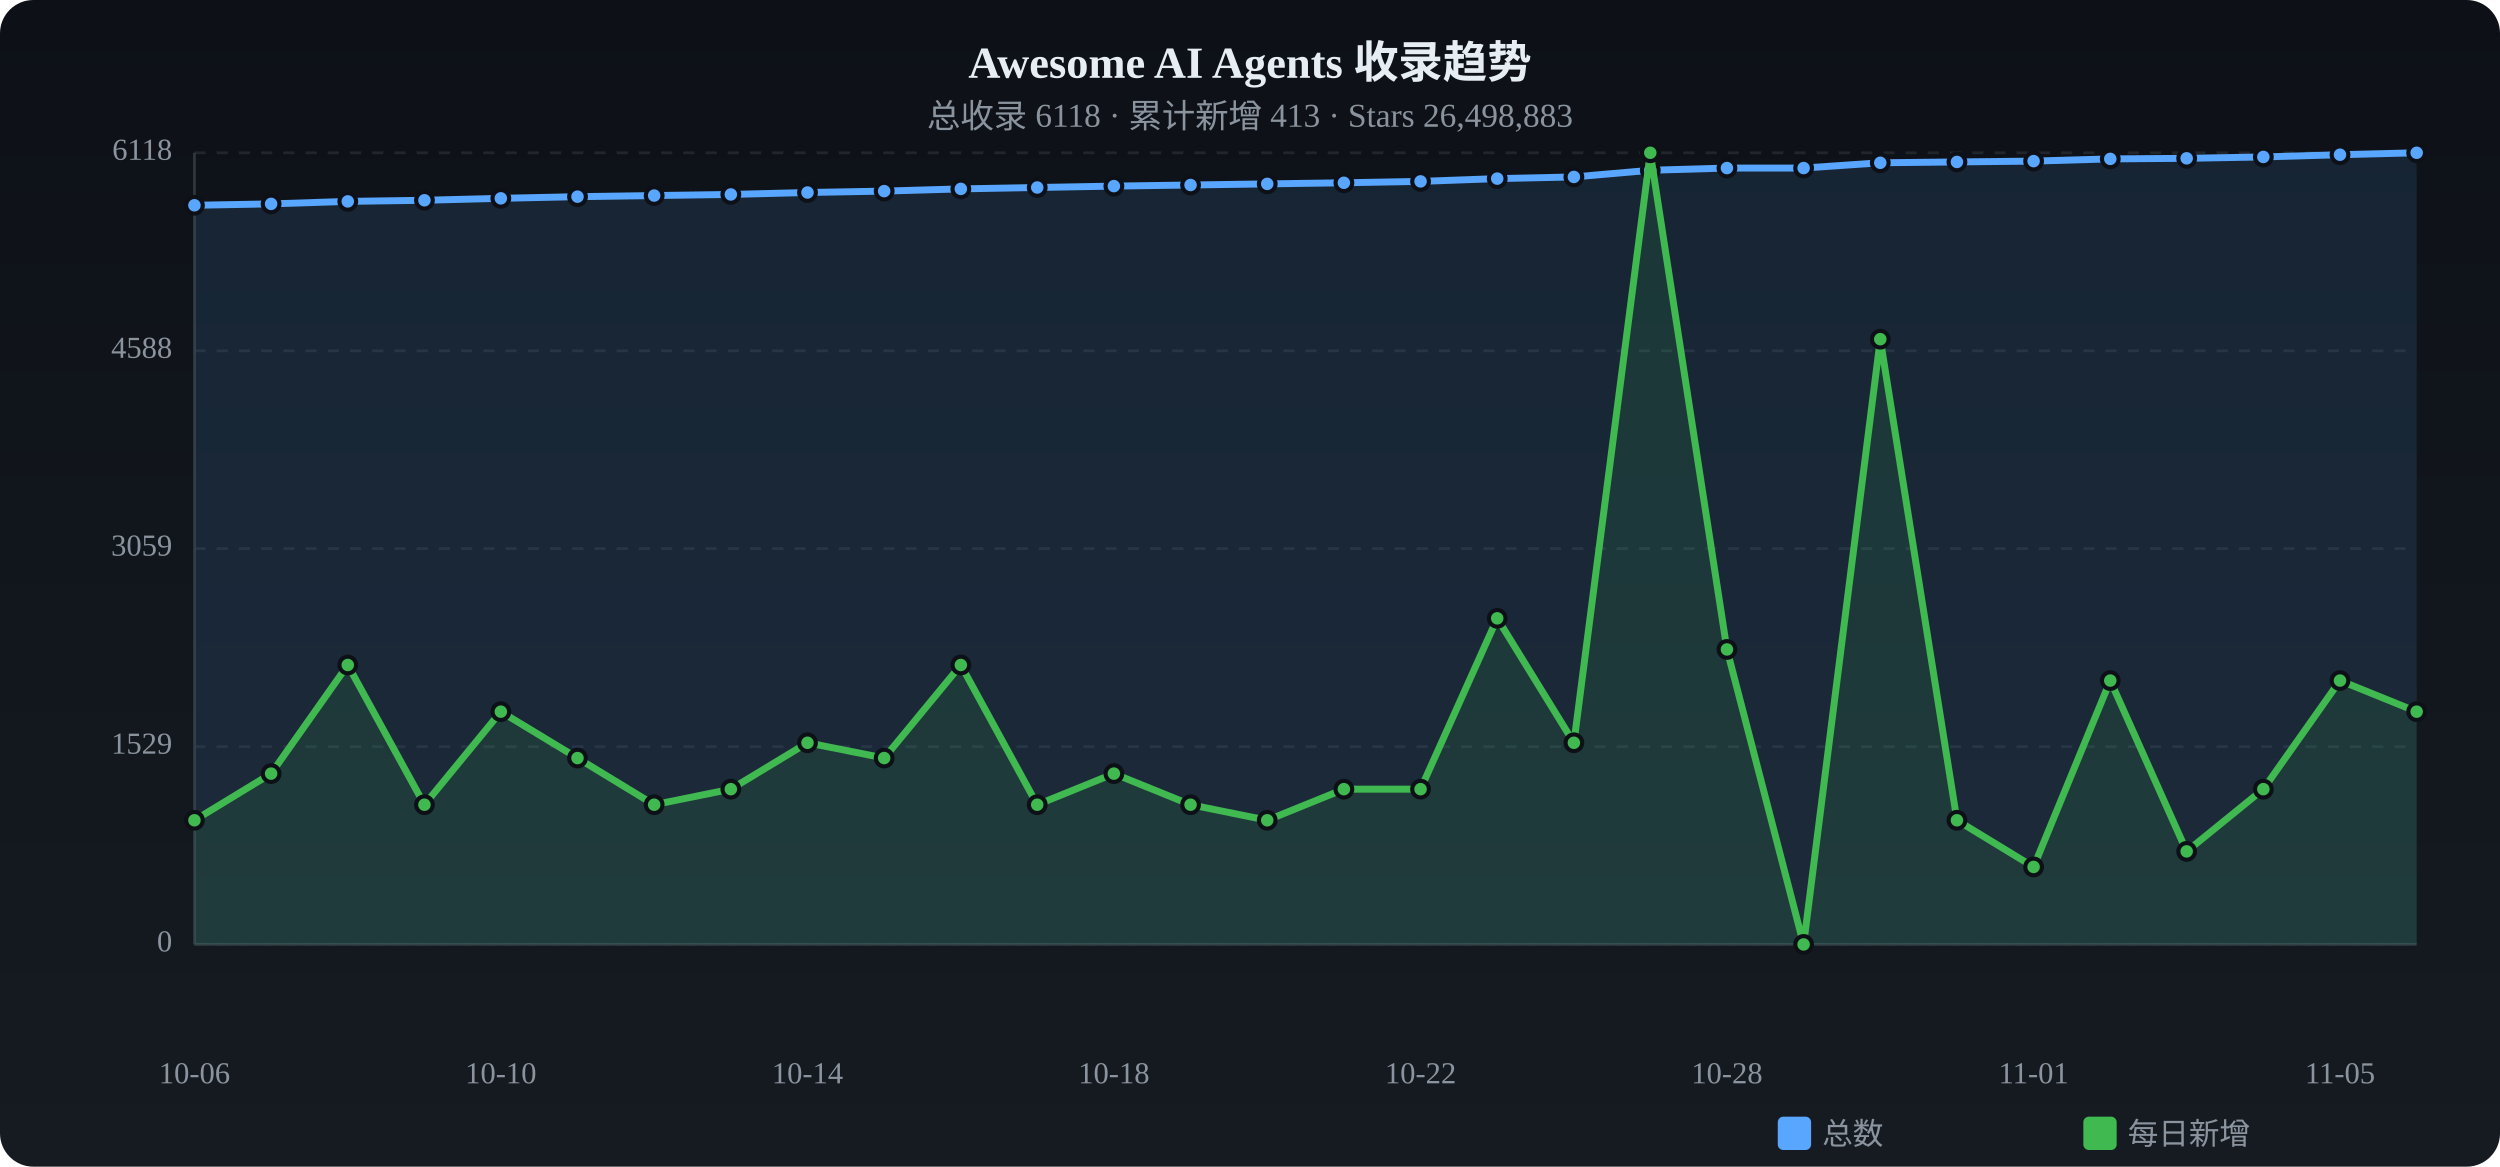
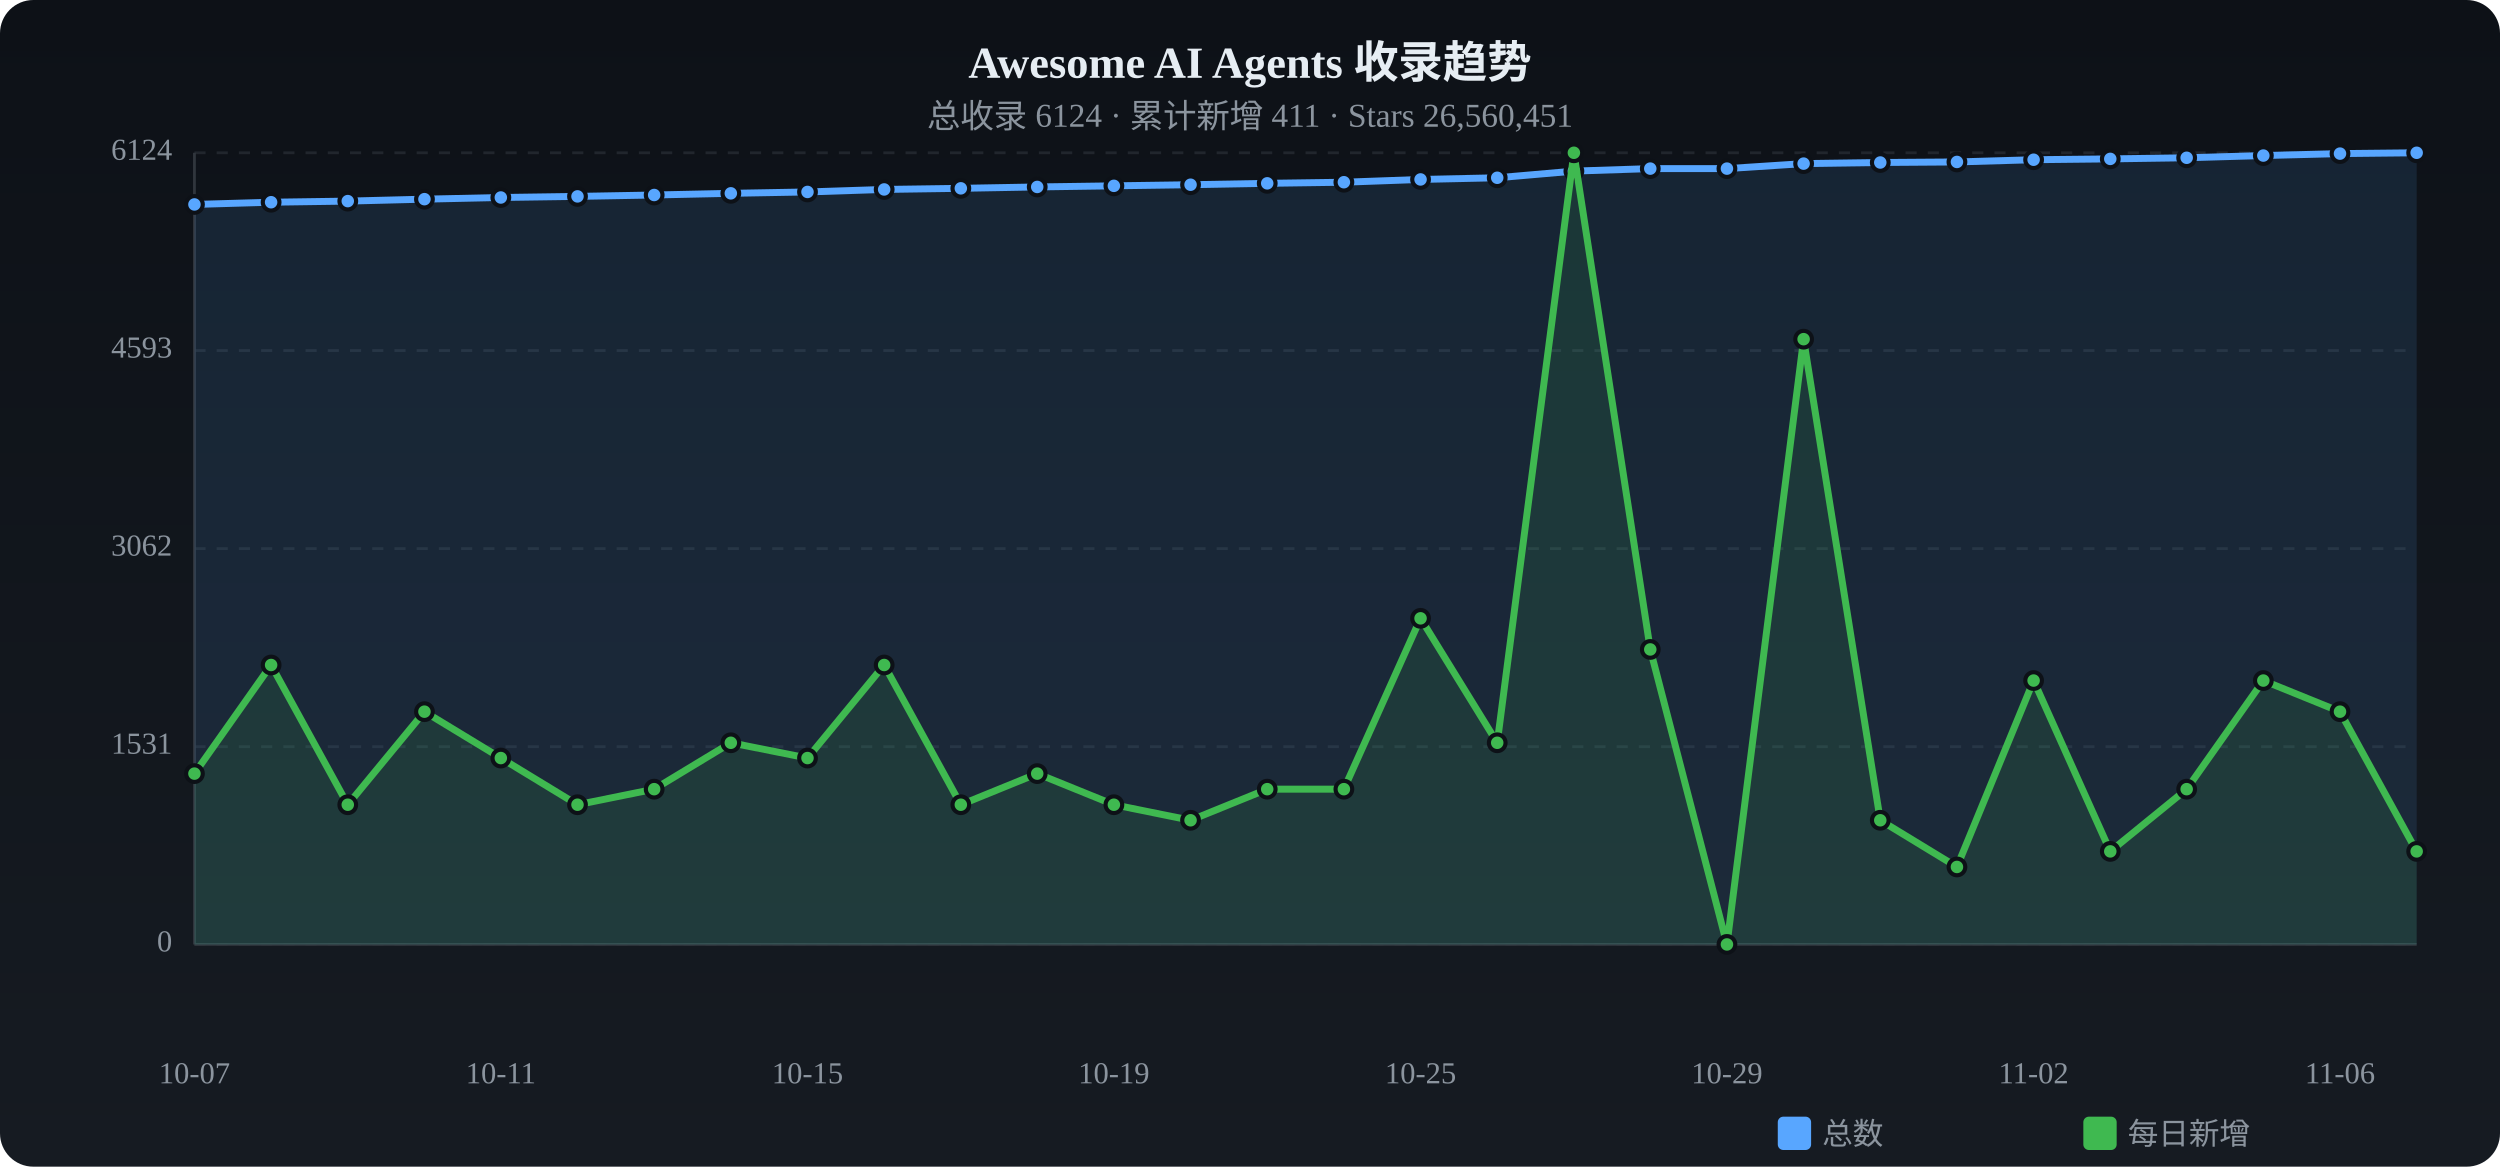
<svg xmlns="http://www.w3.org/2000/svg" viewBox="0 0 900 420" width="900" height="420">
  <defs>
    <linearGradient id="tbg" x1="0%" y1="0%" x2="0%" y2="100%">
      <stop offset="0%" stop-color="#0d1117" />
      <stop offset="100%" stop-color="#161b22" />
    </linearGradient>
  </defs>
  <rect width="900" height="420" rx="12" fill="url(#tbg)" />
  <text x="450.0" y="28" text-anchor="middle" fill="#e6edf3" font-size="16" font-weight="bold">Awesome AI Agents 收录趋势</text>
-   <text x="450.0" y="46" text-anchor="middle" fill="#8b949e" font-size="12">总收录 6118 · 累计新增 413 · Stars 26,498,883</text>
+   <text x="450.0" y="46" text-anchor="middle" fill="#8b949e" font-size="12">总收录 6124 · 累计新增 411 · Stars 26,560,451</text>
  <text x="62" y="340.0" text-anchor="end" fill="#8b949e" font-size="11" dominant-baseline="middle">0</text>
  <line x1="70" y1="340.0" x2="870" y2="340.0" stroke="#21262d" stroke-dasharray="4 4" />
-   <text x="62" y="268.8" text-anchor="end" fill="#8b949e" font-size="11" dominant-baseline="middle">1529</text>
+   <text x="62" y="268.8" text-anchor="end" fill="#8b949e" font-size="11" dominant-baseline="middle">1531</text>
  <line x1="70" y1="268.8" x2="870" y2="268.8" stroke="#21262d" stroke-dasharray="4 4" />
-   <text x="62" y="197.5" text-anchor="end" fill="#8b949e" font-size="11" dominant-baseline="middle">3059</text>
+   <text x="62" y="197.5" text-anchor="end" fill="#8b949e" font-size="11" dominant-baseline="middle">3062</text>
  <line x1="70" y1="197.5" x2="870" y2="197.5" stroke="#21262d" stroke-dasharray="4 4" />
-   <text x="62" y="126.3" text-anchor="end" fill="#8b949e" font-size="11" dominant-baseline="middle">4588</text>
-   <line x1="70" y1="126.3" x2="870" y2="126.3" stroke="#21262d" stroke-dasharray="4 4" />
-   <text x="62" y="55.0" text-anchor="end" fill="#8b949e" font-size="11" dominant-baseline="middle">6118</text>
+   <text x="62" y="126.2" text-anchor="end" fill="#8b949e" font-size="11" dominant-baseline="middle">4593</text>
+   <line x1="70" y1="126.2" x2="870" y2="126.2" stroke="#21262d" stroke-dasharray="4 4" />
+   <text x="62" y="55.0" text-anchor="end" fill="#8b949e" font-size="11" dominant-baseline="middle">6124</text>
  <line x1="70" y1="55.0" x2="870" y2="55.0" stroke="#21262d" stroke-dasharray="4 4" />
  <line x1="70" y1="55" x2="70" y2="340" stroke="#30363d" />
  <line x1="70" y1="340" x2="870" y2="340" stroke="#30363d" />
-   <path d="M70.0,73.9 L97.6,73.4 L125.2,72.5 L152.8,72.1 L180.3,71.4 L207.9,70.8 L235.5,70.4 L263.1,70.0 L290.7,69.3 L318.3,68.8 L345.9,68.0 L373.4,67.5 L401.0,67.0 L428.6,66.6 L456.2,66.2 L483.8,65.8 L511.4,65.3 L539.0,64.3 L566.6,63.7 L594.1,61.3 L621.7,60.5 L649.3,60.5 L676.9,58.6 L704.5,58.3 L732.1,58.0 L759.7,57.2 L787.2,57.0 L814.8,56.5 L842.4,55.7 L870.0,55.0 L870.0,340 L70.0,340 Z" fill="#58a6ff" opacity="0.12" />
-   <polyline points="70.0,73.9 97.6,73.4 125.2,72.5 152.8,72.1 180.3,71.4 207.9,70.8 235.5,70.4 263.1,70.0 290.7,69.3 318.3,68.8 345.9,68.0 373.4,67.5 401.0,67.0 428.6,66.6 456.2,66.2 483.8,65.8 511.4,65.3 539.0,64.3 566.6,63.7 594.1,61.3 621.7,60.5 649.3,60.5 676.9,58.6 704.5,58.3 732.1,58.0 759.7,57.2 787.2,57.0 814.8,56.5 842.4,55.7 870.0,55.0" fill="none" stroke="#58a6ff" stroke-width="2.5" stroke-linecap="round" stroke-linejoin="round" />
-   <circle cx="70.0" cy="73.9" r="3" fill="#58a6ff" stroke="#0d1117" stroke-width="1.5" />
-   <circle cx="97.6" cy="73.4" r="3" fill="#58a6ff" stroke="#0d1117" stroke-width="1.5" />
-   <circle cx="125.2" cy="72.5" r="3" fill="#58a6ff" stroke="#0d1117" stroke-width="1.5" />
-   <circle cx="152.8" cy="72.1" r="3" fill="#58a6ff" stroke="#0d1117" stroke-width="1.5" />
-   <circle cx="180.3" cy="71.4" r="3" fill="#58a6ff" stroke="#0d1117" stroke-width="1.5" />
-   <circle cx="207.9" cy="70.8" r="3" fill="#58a6ff" stroke="#0d1117" stroke-width="1.5" />
-   <circle cx="235.5" cy="70.4" r="3" fill="#58a6ff" stroke="#0d1117" stroke-width="1.5" />
-   <circle cx="263.1" cy="70.0" r="3" fill="#58a6ff" stroke="#0d1117" stroke-width="1.5" />
-   <circle cx="290.7" cy="69.3" r="3" fill="#58a6ff" stroke="#0d1117" stroke-width="1.5" />
-   <circle cx="318.3" cy="68.8" r="3" fill="#58a6ff" stroke="#0d1117" stroke-width="1.5" />
-   <circle cx="345.9" cy="68.0" r="3" fill="#58a6ff" stroke="#0d1117" stroke-width="1.5" />
-   <circle cx="373.4" cy="67.5" r="3" fill="#58a6ff" stroke="#0d1117" stroke-width="1.5" />
-   <circle cx="401.0" cy="67.0" r="3" fill="#58a6ff" stroke="#0d1117" stroke-width="1.5" />
-   <circle cx="428.6" cy="66.6" r="3" fill="#58a6ff" stroke="#0d1117" stroke-width="1.5" />
-   <circle cx="456.2" cy="66.2" r="3" fill="#58a6ff" stroke="#0d1117" stroke-width="1.5" />
-   <circle cx="483.8" cy="65.8" r="3" fill="#58a6ff" stroke="#0d1117" stroke-width="1.5" />
-   <circle cx="511.4" cy="65.3" r="3" fill="#58a6ff" stroke="#0d1117" stroke-width="1.5" />
-   <circle cx="539.0" cy="64.3" r="3" fill="#58a6ff" stroke="#0d1117" stroke-width="1.5" />
-   <circle cx="566.6" cy="63.7" r="3" fill="#58a6ff" stroke="#0d1117" stroke-width="1.5" />
-   <circle cx="594.1" cy="61.3" r="3" fill="#58a6ff" stroke="#0d1117" stroke-width="1.5" />
-   <circle cx="621.7" cy="60.5" r="3" fill="#58a6ff" stroke="#0d1117" stroke-width="1.5" />
-   <circle cx="649.3" cy="60.5" r="3" fill="#58a6ff" stroke="#0d1117" stroke-width="1.5" />
-   <circle cx="676.9" cy="58.6" r="3" fill="#58a6ff" stroke="#0d1117" stroke-width="1.5" />
+   <path d="M70.0,73.6 L97.6,72.8 L125.2,72.4 L152.8,71.7 L180.3,71.1 L207.9,70.7 L235.5,70.2 L263.1,69.6 L290.7,69.1 L318.3,68.2 L345.9,67.8 L373.4,67.3 L401.0,66.9 L428.6,66.5 L456.2,66.0 L483.8,65.6 L511.4,64.6 L539.0,64.0 L566.6,61.6 L594.1,60.7 L621.7,60.7 L649.3,58.9 L676.9,58.5 L704.5,58.3 L732.1,57.5 L759.7,57.2 L787.2,56.8 L814.8,56.0 L842.4,55.3 L870.0,55.0 L870.0,340 L70.0,340 Z" fill="#58a6ff" opacity="0.12" />
+   <polyline points="70.0,73.6 97.6,72.8 125.2,72.4 152.8,71.7 180.3,71.1 207.9,70.7 235.5,70.2 263.1,69.6 290.7,69.1 318.3,68.2 345.9,67.8 373.4,67.3 401.0,66.9 428.6,66.5 456.2,66.0 483.8,65.6 511.4,64.6 539.0,64.0 566.6,61.6 594.1,60.7 621.7,60.7 649.3,58.9 676.9,58.5 704.5,58.3 732.1,57.5 759.7,57.2 787.2,56.8 814.8,56.0 842.4,55.3 870.0,55.0" fill="none" stroke="#58a6ff" stroke-width="2.5" stroke-linecap="round" stroke-linejoin="round" />
+   <circle cx="70.0" cy="73.6" r="3" fill="#58a6ff" stroke="#0d1117" stroke-width="1.5" />
+   <circle cx="97.6" cy="72.8" r="3" fill="#58a6ff" stroke="#0d1117" stroke-width="1.5" />
+   <circle cx="125.2" cy="72.4" r="3" fill="#58a6ff" stroke="#0d1117" stroke-width="1.5" />
+   <circle cx="152.8" cy="71.7" r="3" fill="#58a6ff" stroke="#0d1117" stroke-width="1.5" />
+   <circle cx="180.3" cy="71.1" r="3" fill="#58a6ff" stroke="#0d1117" stroke-width="1.5" />
+   <circle cx="207.9" cy="70.7" r="3" fill="#58a6ff" stroke="#0d1117" stroke-width="1.5" />
+   <circle cx="235.5" cy="70.2" r="3" fill="#58a6ff" stroke="#0d1117" stroke-width="1.5" />
+   <circle cx="263.1" cy="69.6" r="3" fill="#58a6ff" stroke="#0d1117" stroke-width="1.5" />
+   <circle cx="290.7" cy="69.1" r="3" fill="#58a6ff" stroke="#0d1117" stroke-width="1.5" />
+   <circle cx="318.3" cy="68.2" r="3" fill="#58a6ff" stroke="#0d1117" stroke-width="1.5" />
+   <circle cx="345.9" cy="67.8" r="3" fill="#58a6ff" stroke="#0d1117" stroke-width="1.5" />
+   <circle cx="373.4" cy="67.3" r="3" fill="#58a6ff" stroke="#0d1117" stroke-width="1.5" />
+   <circle cx="401.0" cy="66.9" r="3" fill="#58a6ff" stroke="#0d1117" stroke-width="1.5" />
+   <circle cx="428.6" cy="66.5" r="3" fill="#58a6ff" stroke="#0d1117" stroke-width="1.5" />
+   <circle cx="456.2" cy="66.0" r="3" fill="#58a6ff" stroke="#0d1117" stroke-width="1.5" />
+   <circle cx="483.8" cy="65.6" r="3" fill="#58a6ff" stroke="#0d1117" stroke-width="1.5" />
+   <circle cx="511.4" cy="64.6" r="3" fill="#58a6ff" stroke="#0d1117" stroke-width="1.5" />
+   <circle cx="539.0" cy="64.0" r="3" fill="#58a6ff" stroke="#0d1117" stroke-width="1.5" />
+   <circle cx="566.6" cy="61.6" r="3" fill="#58a6ff" stroke="#0d1117" stroke-width="1.5" />
+   <circle cx="594.1" cy="60.7" r="3" fill="#58a6ff" stroke="#0d1117" stroke-width="1.5" />
+   <circle cx="621.7" cy="60.7" r="3" fill="#58a6ff" stroke="#0d1117" stroke-width="1.5" />
+   <circle cx="649.3" cy="58.9" r="3" fill="#58a6ff" stroke="#0d1117" stroke-width="1.5" />
+   <circle cx="676.9" cy="58.5" r="3" fill="#58a6ff" stroke="#0d1117" stroke-width="1.5" />
  <circle cx="704.5" cy="58.3" r="3" fill="#58a6ff" stroke="#0d1117" stroke-width="1.5" />
-   <circle cx="732.1" cy="58.0" r="3" fill="#58a6ff" stroke="#0d1117" stroke-width="1.5" />
+   <circle cx="732.1" cy="57.5" r="3" fill="#58a6ff" stroke="#0d1117" stroke-width="1.5" />
  <circle cx="759.7" cy="57.2" r="3" fill="#58a6ff" stroke="#0d1117" stroke-width="1.5" />
-   <circle cx="787.2" cy="57.0" r="3" fill="#58a6ff" stroke="#0d1117" stroke-width="1.5" />
-   <circle cx="814.8" cy="56.5" r="3" fill="#58a6ff" stroke="#0d1117" stroke-width="1.5" />
-   <circle cx="842.4" cy="55.7" r="3" fill="#58a6ff" stroke="#0d1117" stroke-width="1.5" />
+   <circle cx="787.2" cy="56.8" r="3" fill="#58a6ff" stroke="#0d1117" stroke-width="1.5" />
+   <circle cx="814.8" cy="56.0" r="3" fill="#58a6ff" stroke="#0d1117" stroke-width="1.5" />
+   <circle cx="842.4" cy="55.3" r="3" fill="#58a6ff" stroke="#0d1117" stroke-width="1.5" />
  <circle cx="870.0" cy="55.0" r="3" fill="#58a6ff" stroke="#0d1117" stroke-width="1.5" />
-   <path d="M70.0,295.3 L97.6,278.5 L125.2,239.4 L152.8,289.7 L180.3,256.2 L207.9,272.9 L235.5,289.7 L263.1,284.1 L290.7,267.4 L318.3,272.9 L345.9,239.4 L373.4,289.7 L401.0,278.5 L428.6,289.7 L456.2,295.3 L483.8,284.1 L511.4,284.1 L539.0,222.6 L566.6,267.4 L594.1,55.0 L621.7,233.8 L649.3,340.0 L676.9,122.1 L704.5,295.3 L732.1,312.1 L759.7,245.0 L787.2,306.5 L814.8,284.1 L842.4,245.0 L870.0,256.2 L870.0,340 L70.0,340 Z" fill="#3fb950" opacity="0.12" />
-   <polyline points="70.0,295.3 97.6,278.5 125.2,239.4 152.8,289.7 180.3,256.2 207.9,272.9 235.5,289.7 263.1,284.1 290.7,267.4 318.3,272.9 345.9,239.4 373.4,289.7 401.0,278.5 428.6,289.7 456.2,295.3 483.8,284.1 511.4,284.1 539.0,222.6 566.6,267.4 594.1,55.0 621.7,233.8 649.3,340.0 676.9,122.1 704.5,295.3 732.1,312.1 759.7,245.0 787.2,306.5 814.8,284.1 842.4,245.0 870.0,256.2" fill="none" stroke="#3fb950" stroke-width="2.5" stroke-linecap="round" stroke-linejoin="round" />
-   <circle cx="70.0" cy="295.3" r="3" fill="#3fb950" stroke="#0d1117" stroke-width="1.5" />
-   <circle cx="97.6" cy="278.5" r="3" fill="#3fb950" stroke="#0d1117" stroke-width="1.5" />
-   <circle cx="125.2" cy="239.4" r="3" fill="#3fb950" stroke="#0d1117" stroke-width="1.5" />
-   <circle cx="152.8" cy="289.7" r="3" fill="#3fb950" stroke="#0d1117" stroke-width="1.5" />
-   <circle cx="180.3" cy="256.2" r="3" fill="#3fb950" stroke="#0d1117" stroke-width="1.5" />
-   <circle cx="207.9" cy="272.9" r="3" fill="#3fb950" stroke="#0d1117" stroke-width="1.5" />
-   <circle cx="235.5" cy="289.7" r="3" fill="#3fb950" stroke="#0d1117" stroke-width="1.5" />
-   <circle cx="263.1" cy="284.1" r="3" fill="#3fb950" stroke="#0d1117" stroke-width="1.5" />
-   <circle cx="290.7" cy="267.4" r="3" fill="#3fb950" stroke="#0d1117" stroke-width="1.5" />
-   <circle cx="318.3" cy="272.9" r="3" fill="#3fb950" stroke="#0d1117" stroke-width="1.5" />
-   <circle cx="345.9" cy="239.4" r="3" fill="#3fb950" stroke="#0d1117" stroke-width="1.5" />
-   <circle cx="373.4" cy="289.7" r="3" fill="#3fb950" stroke="#0d1117" stroke-width="1.5" />
-   <circle cx="401.0" cy="278.5" r="3" fill="#3fb950" stroke="#0d1117" stroke-width="1.5" />
-   <circle cx="428.6" cy="289.7" r="3" fill="#3fb950" stroke="#0d1117" stroke-width="1.5" />
-   <circle cx="456.2" cy="295.3" r="3" fill="#3fb950" stroke="#0d1117" stroke-width="1.5" />
+   <path d="M70.0,278.5 L97.6,239.4 L125.2,289.7 L152.8,256.2 L180.3,272.9 L207.9,289.7 L235.5,284.1 L263.1,267.4 L290.7,272.9 L318.3,239.4 L345.9,289.7 L373.4,278.5 L401.0,289.7 L428.6,295.3 L456.2,284.1 L483.8,284.1 L511.4,222.6 L539.0,267.4 L566.6,55.0 L594.1,233.8 L621.7,340.0 L649.3,122.1 L676.9,295.3 L704.5,312.1 L732.1,245.0 L759.7,306.5 L787.2,284.1 L814.8,245.0 L842.4,256.2 L870.0,306.5 L870.0,340 L70.0,340 Z" fill="#3fb950" opacity="0.12" />
+   <polyline points="70.0,278.5 97.6,239.4 125.2,289.7 152.8,256.2 180.3,272.9 207.9,289.7 235.5,284.1 263.1,267.4 290.7,272.9 318.3,239.4 345.9,289.7 373.4,278.5 401.0,289.7 428.6,295.3 456.2,284.1 483.8,284.1 511.4,222.6 539.0,267.4 566.6,55.0 594.1,233.8 621.7,340.0 649.3,122.1 676.9,295.3 704.5,312.1 732.1,245.0 759.7,306.5 787.2,284.1 814.8,245.0 842.4,256.2 870.0,306.5" fill="none" stroke="#3fb950" stroke-width="2.5" stroke-linecap="round" stroke-linejoin="round" />
+   <circle cx="70.0" cy="278.5" r="3" fill="#3fb950" stroke="#0d1117" stroke-width="1.5" />
+   <circle cx="97.6" cy="239.4" r="3" fill="#3fb950" stroke="#0d1117" stroke-width="1.5" />
+   <circle cx="125.2" cy="289.7" r="3" fill="#3fb950" stroke="#0d1117" stroke-width="1.5" />
+   <circle cx="152.8" cy="256.2" r="3" fill="#3fb950" stroke="#0d1117" stroke-width="1.5" />
+   <circle cx="180.3" cy="272.9" r="3" fill="#3fb950" stroke="#0d1117" stroke-width="1.5" />
+   <circle cx="207.9" cy="289.7" r="3" fill="#3fb950" stroke="#0d1117" stroke-width="1.5" />
+   <circle cx="235.5" cy="284.1" r="3" fill="#3fb950" stroke="#0d1117" stroke-width="1.5" />
+   <circle cx="263.1" cy="267.4" r="3" fill="#3fb950" stroke="#0d1117" stroke-width="1.5" />
+   <circle cx="290.7" cy="272.9" r="3" fill="#3fb950" stroke="#0d1117" stroke-width="1.5" />
+   <circle cx="318.3" cy="239.4" r="3" fill="#3fb950" stroke="#0d1117" stroke-width="1.5" />
+   <circle cx="345.9" cy="289.7" r="3" fill="#3fb950" stroke="#0d1117" stroke-width="1.5" />
+   <circle cx="373.4" cy="278.5" r="3" fill="#3fb950" stroke="#0d1117" stroke-width="1.5" />
+   <circle cx="401.0" cy="289.7" r="3" fill="#3fb950" stroke="#0d1117" stroke-width="1.5" />
+   <circle cx="428.6" cy="295.3" r="3" fill="#3fb950" stroke="#0d1117" stroke-width="1.5" />
+   <circle cx="456.2" cy="284.1" r="3" fill="#3fb950" stroke="#0d1117" stroke-width="1.5" />
  <circle cx="483.8" cy="284.1" r="3" fill="#3fb950" stroke="#0d1117" stroke-width="1.5" />
-   <circle cx="511.4" cy="284.1" r="3" fill="#3fb950" stroke="#0d1117" stroke-width="1.5" />
-   <circle cx="539.0" cy="222.6" r="3" fill="#3fb950" stroke="#0d1117" stroke-width="1.5" />
-   <circle cx="566.6" cy="267.4" r="3" fill="#3fb950" stroke="#0d1117" stroke-width="1.5" />
-   <circle cx="594.1" cy="55.0" r="3" fill="#3fb950" stroke="#0d1117" stroke-width="1.5" />
-   <circle cx="621.7" cy="233.8" r="3" fill="#3fb950" stroke="#0d1117" stroke-width="1.5" />
-   <circle cx="649.3" cy="340.0" r="3" fill="#3fb950" stroke="#0d1117" stroke-width="1.5" />
-   <circle cx="676.9" cy="122.1" r="3" fill="#3fb950" stroke="#0d1117" stroke-width="1.5" />
-   <circle cx="704.5" cy="295.3" r="3" fill="#3fb950" stroke="#0d1117" stroke-width="1.5" />
-   <circle cx="732.1" cy="312.1" r="3" fill="#3fb950" stroke="#0d1117" stroke-width="1.5" />
-   <circle cx="759.7" cy="245.0" r="3" fill="#3fb950" stroke="#0d1117" stroke-width="1.5" />
-   <circle cx="787.2" cy="306.5" r="3" fill="#3fb950" stroke="#0d1117" stroke-width="1.5" />
-   <circle cx="814.8" cy="284.1" r="3" fill="#3fb950" stroke="#0d1117" stroke-width="1.5" />
-   <circle cx="842.4" cy="245.0" r="3" fill="#3fb950" stroke="#0d1117" stroke-width="1.5" />
-   <circle cx="870.0" cy="256.2" r="3" fill="#3fb950" stroke="#0d1117" stroke-width="1.5" />
-   <text x="70.0" y="390" text-anchor="middle" fill="#8b949e" font-size="11">10-06</text>
-   <text x="180.3" y="390" text-anchor="middle" fill="#8b949e" font-size="11">10-10</text>
-   <text x="290.7" y="390" text-anchor="middle" fill="#8b949e" font-size="11">10-14</text>
-   <text x="401.0" y="390" text-anchor="middle" fill="#8b949e" font-size="11">10-18</text>
-   <text x="511.4" y="390" text-anchor="middle" fill="#8b949e" font-size="11">10-22</text>
-   <text x="621.7" y="390" text-anchor="middle" fill="#8b949e" font-size="11">10-28</text>
-   <text x="732.1" y="390" text-anchor="middle" fill="#8b949e" font-size="11">11-01</text>
-   <text x="842.4" y="390" text-anchor="middle" fill="#8b949e" font-size="11">11-05</text>
+   <circle cx="511.4" cy="222.6" r="3" fill="#3fb950" stroke="#0d1117" stroke-width="1.5" />
+   <circle cx="539.0" cy="267.4" r="3" fill="#3fb950" stroke="#0d1117" stroke-width="1.5" />
+   <circle cx="566.6" cy="55.0" r="3" fill="#3fb950" stroke="#0d1117" stroke-width="1.5" />
+   <circle cx="594.1" cy="233.8" r="3" fill="#3fb950" stroke="#0d1117" stroke-width="1.5" />
+   <circle cx="621.7" cy="340.0" r="3" fill="#3fb950" stroke="#0d1117" stroke-width="1.5" />
+   <circle cx="649.3" cy="122.1" r="3" fill="#3fb950" stroke="#0d1117" stroke-width="1.5" />
+   <circle cx="676.9" cy="295.3" r="3" fill="#3fb950" stroke="#0d1117" stroke-width="1.5" />
+   <circle cx="704.5" cy="312.1" r="3" fill="#3fb950" stroke="#0d1117" stroke-width="1.5" />
+   <circle cx="732.1" cy="245.0" r="3" fill="#3fb950" stroke="#0d1117" stroke-width="1.5" />
+   <circle cx="759.7" cy="306.5" r="3" fill="#3fb950" stroke="#0d1117" stroke-width="1.5" />
+   <circle cx="787.2" cy="284.1" r="3" fill="#3fb950" stroke="#0d1117" stroke-width="1.5" />
+   <circle cx="814.8" cy="245.0" r="3" fill="#3fb950" stroke="#0d1117" stroke-width="1.5" />
+   <circle cx="842.4" cy="256.2" r="3" fill="#3fb950" stroke="#0d1117" stroke-width="1.5" />
+   <circle cx="870.0" cy="306.5" r="3" fill="#3fb950" stroke="#0d1117" stroke-width="1.5" />
+   <text x="70.0" y="390" text-anchor="middle" fill="#8b949e" font-size="11">10-07</text>
+   <text x="180.3" y="390" text-anchor="middle" fill="#8b949e" font-size="11">10-11</text>
+   <text x="290.7" y="390" text-anchor="middle" fill="#8b949e" font-size="11">10-15</text>
+   <text x="401.0" y="390" text-anchor="middle" fill="#8b949e" font-size="11">10-19</text>
+   <text x="511.4" y="390" text-anchor="middle" fill="#8b949e" font-size="11">10-25</text>
+   <text x="621.7" y="390" text-anchor="middle" fill="#8b949e" font-size="11">10-29</text>
+   <text x="732.1" y="390" text-anchor="middle" fill="#8b949e" font-size="11">11-02</text>
+   <text x="842.4" y="390" text-anchor="middle" fill="#8b949e" font-size="11">11-06</text>
  <rect x="640" y="402" width="12" height="12" rx="2" fill="#58a6ff" />
  <text x="656" y="412" fill="#8b949e" font-size="11">总数</text>
  <rect x="750" y="402" width="12" height="12" rx="2" fill="#3fb950" />
  <text x="766" y="412" fill="#8b949e" font-size="11">每日新增</text>
</svg>
